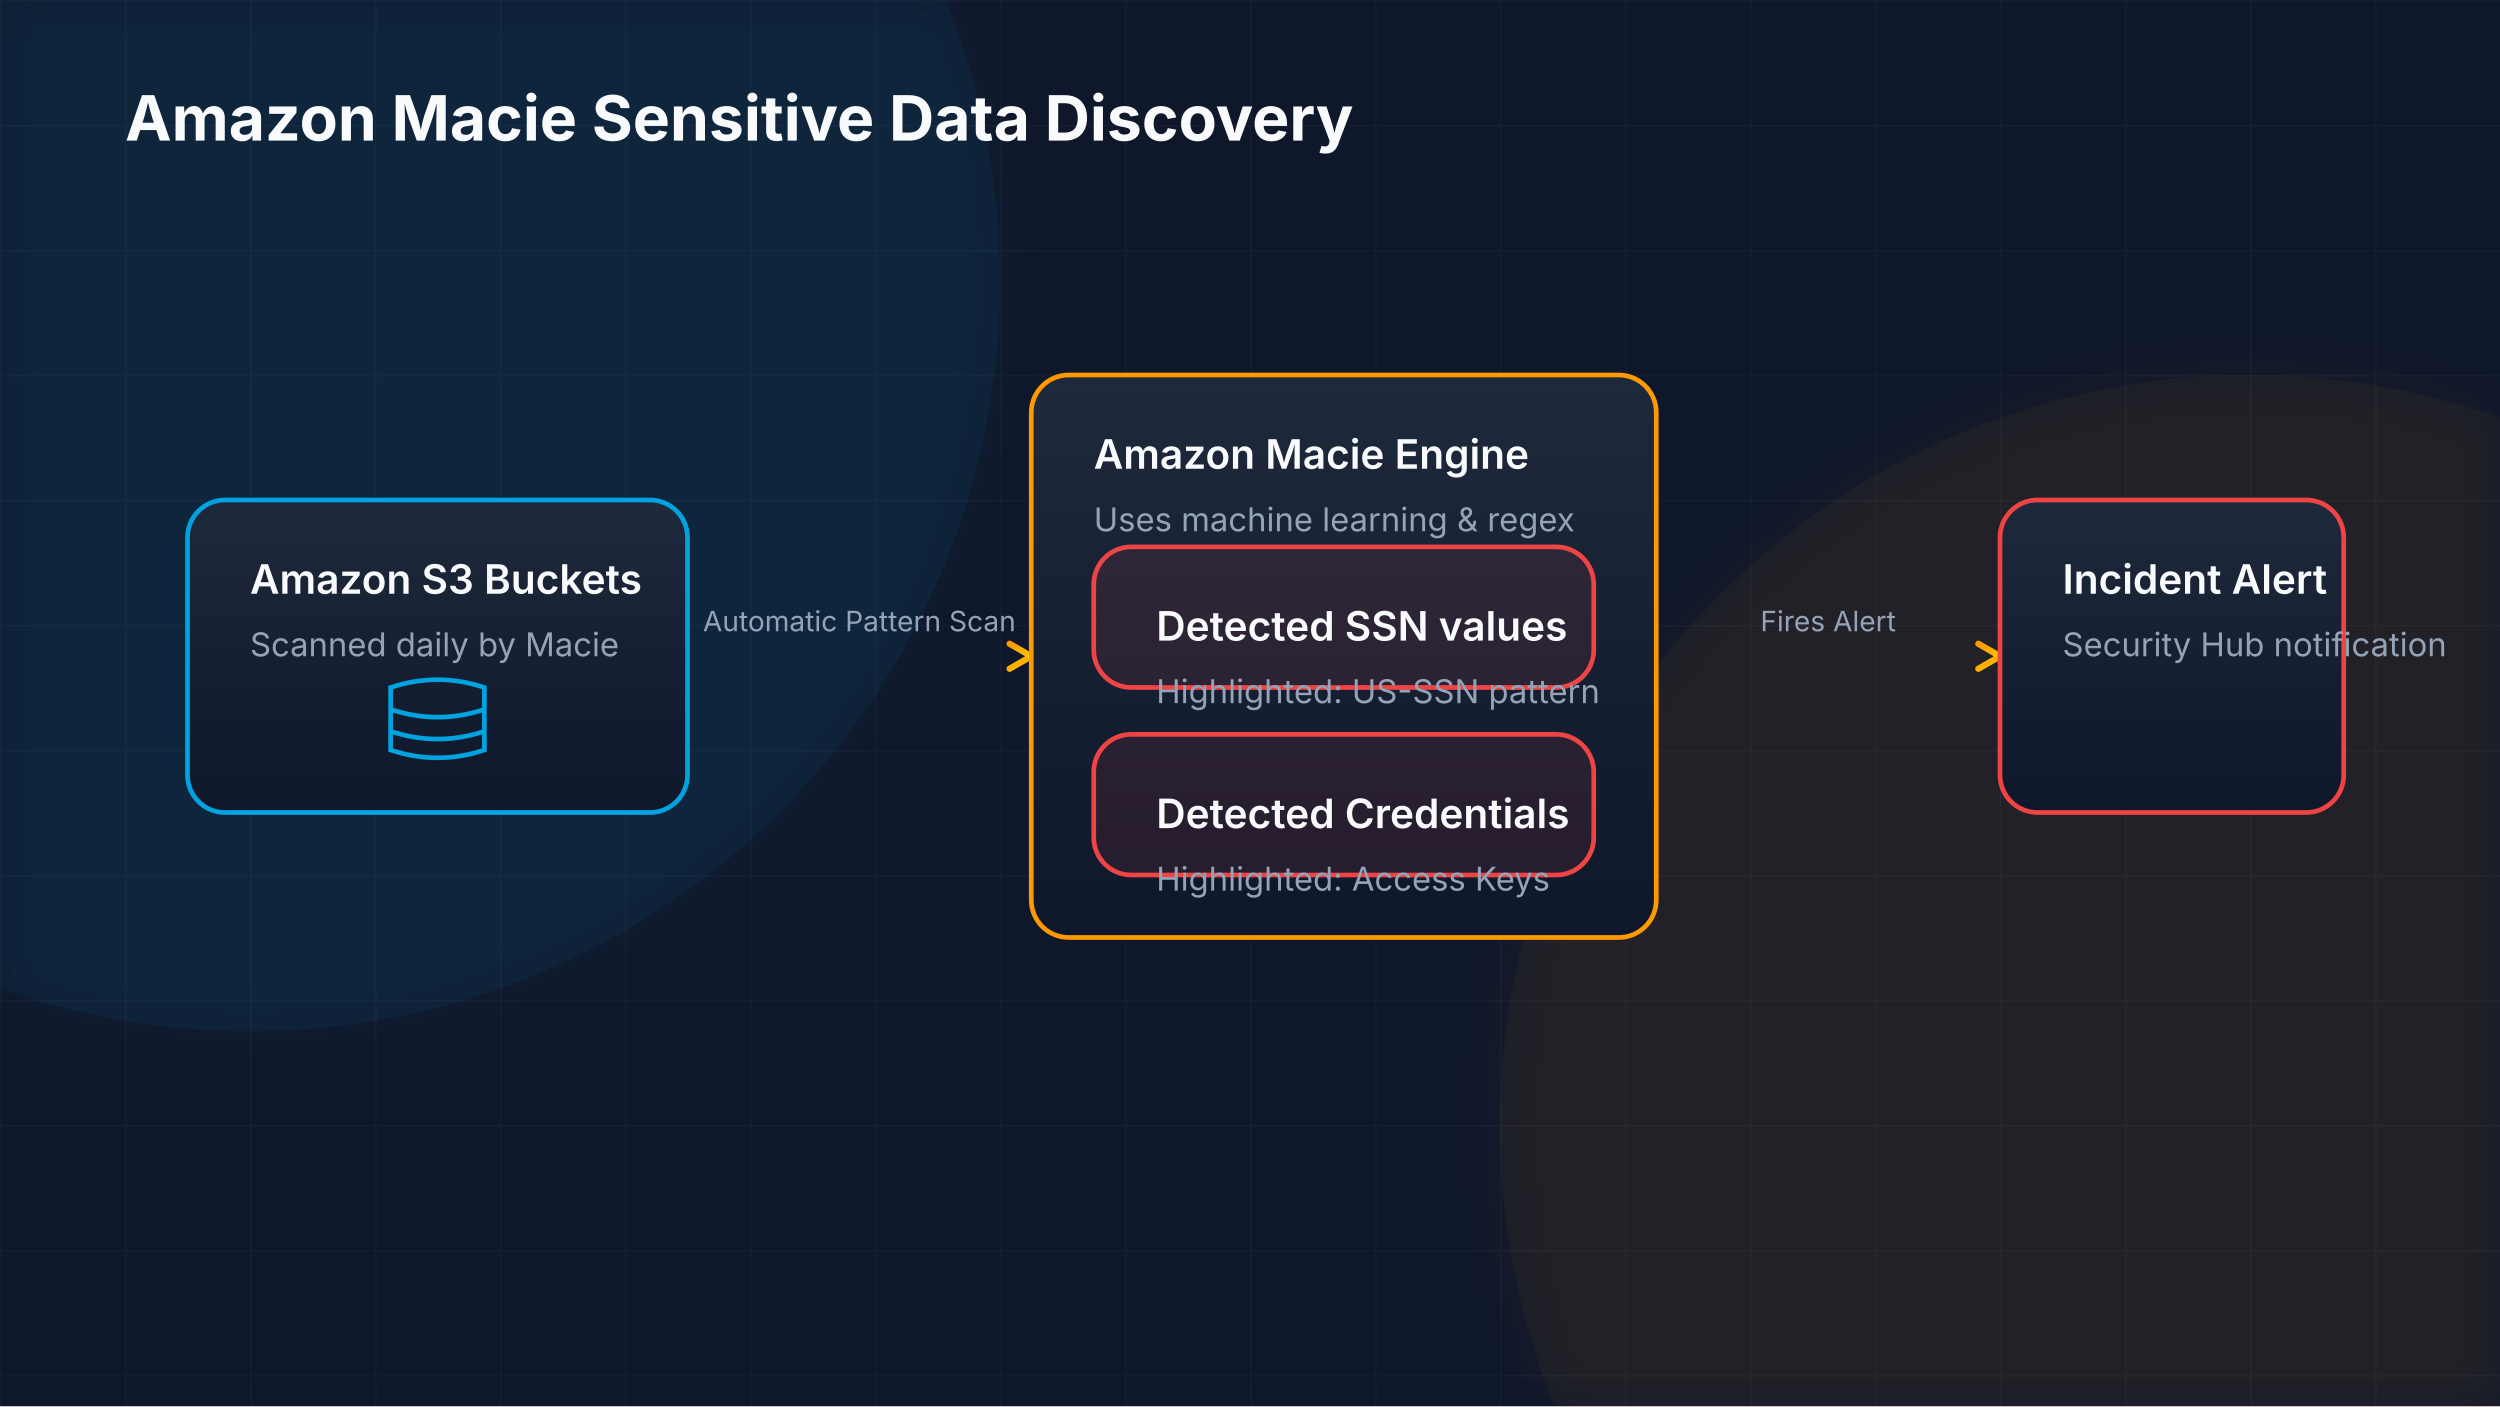
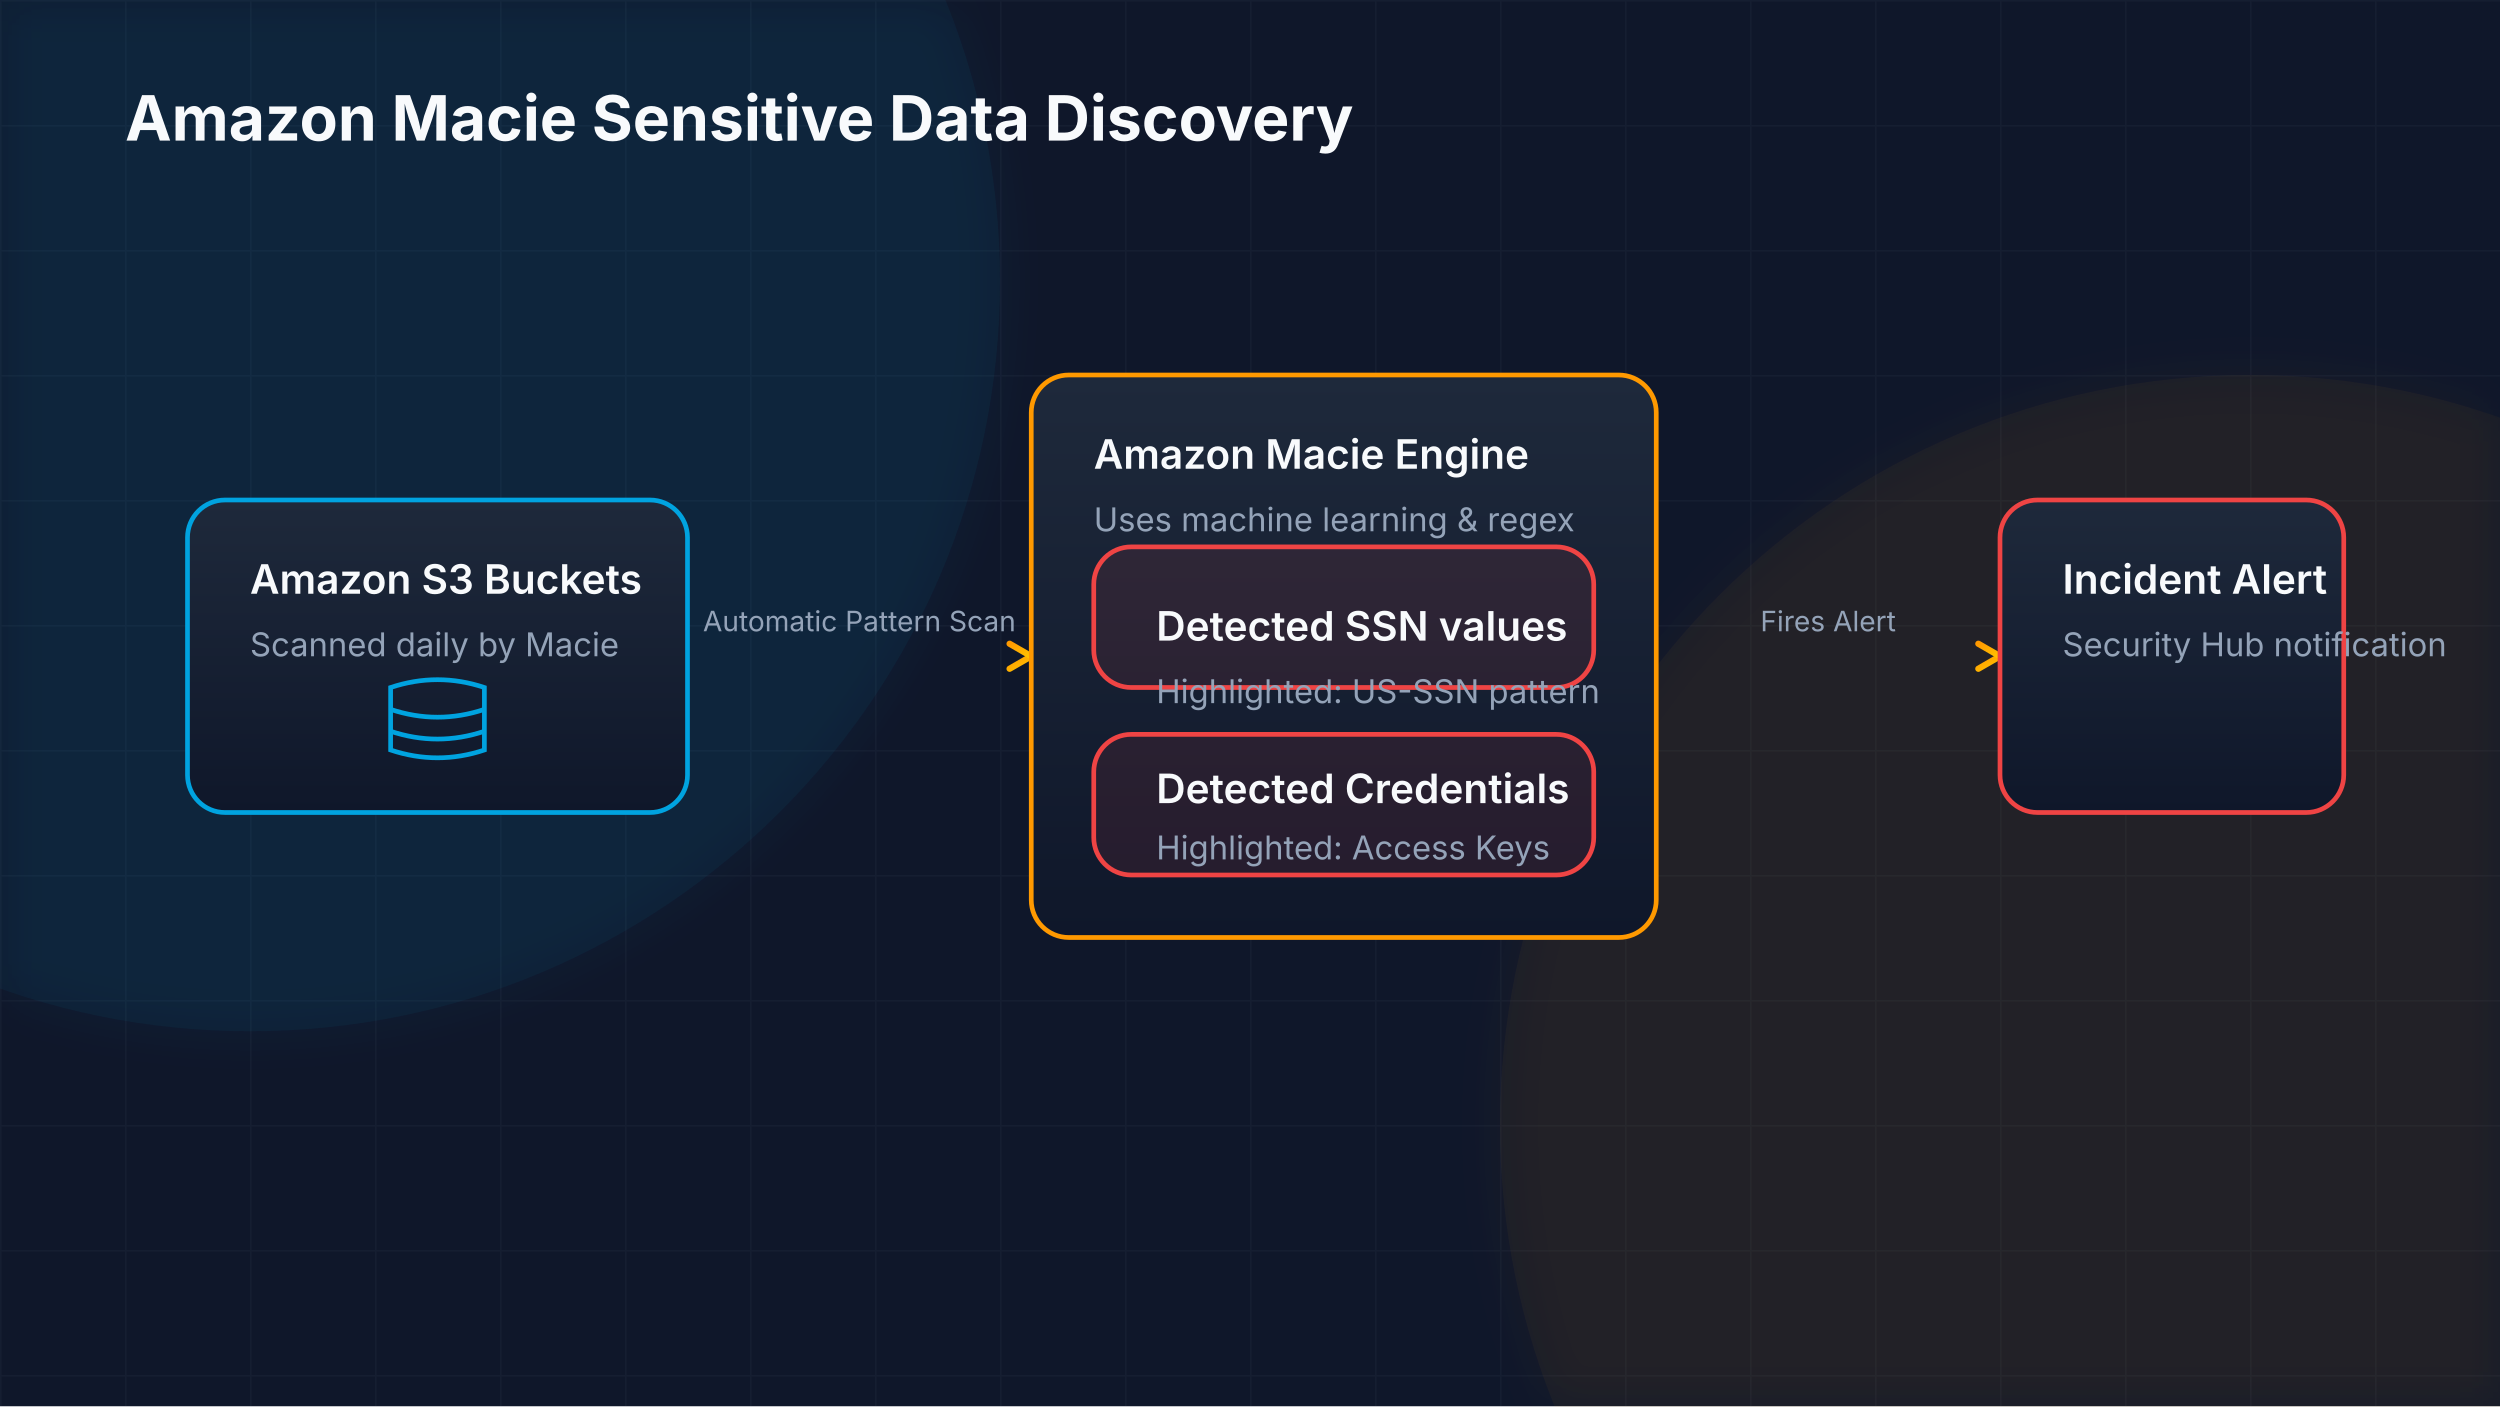
<svg xmlns="http://www.w3.org/2000/svg" viewBox="0 0 800 450" width="100%" height="100%">
  <defs>
    <linearGradient id="aws-orange" x1="0%" y1="0%" x2="100%" y2="100%">
      <stop offset="0%" stop-color="#FF9900" />
      <stop offset="100%" stop-color="#FFC400" />
    </linearGradient>
    <linearGradient id="cloud-blue" x1="0%" y1="0%" x2="100%" y2="100%">
      <stop offset="0%" stop-color="#00A3E0" />
      <stop offset="100%" stop-color="#1D70B8" />
    </linearGradient>
    <linearGradient id="success-green" x1="0%" y1="0%" x2="100%" y2="100%">
      <stop offset="0%" stop-color="#10B981" />
      <stop offset="100%" stop-color="#059669" />
    </linearGradient>
    <linearGradient id="alert-red" x1="0%" y1="0%" x2="100%" y2="100%">
      <stop offset="0%" stop-color="#EF4444" />
      <stop offset="100%" stop-color="#DC2626" />
    </linearGradient>
    <linearGradient id="warning-gold" x1="0%" y1="0%" x2="100%" y2="100%">
      <stop offset="0%" stop-color="#F59E0B" />
      <stop offset="100%" stop-color="#D97706" />
    </linearGradient>
    <linearGradient id="dark-card" x1="0%" y1="0%" x2="0%" y2="100%">
      <stop offset="0%" stop-color="#1E293B" />
      <stop offset="100%" stop-color="#0F172A" />
    </linearGradient>
    <linearGradient id="purple-glow" x1="0%" y1="0%" x2="100%" y2="100%">
      <stop offset="0%" stop-color="#8B5CF6" />
      <stop offset="100%" stop-color="#6D28D9" />
    </linearGradient>
    <filter id="glow-orange" x="-20%" y="-20%" width="140%" height="140%">
      <feGaussianBlur stdDeviation="8" result="blur" />
      <feComposite in="SourceGraphic" in2="blur" operator="over" />
    </filter>
    <filter id="glow-blue" x="-20%" y="-20%" width="140%" height="140%">
      <feGaussianBlur stdDeviation="8" result="blur" />
      <feComposite in="SourceGraphic" in2="blur" operator="over" />
    </filter>
    <pattern id="grid" width="40" height="40" patternUnits="userSpaceOnUse">
      <path d="M 40 0 L 0 0 0 40" fill="none" stroke="rgba(148, 163, 184, 0.05)" stroke-width="1" />
    </pattern>
  </defs>
  <rect width="800" height="450" fill="#0F172A" />
  <rect width="800" height="450" fill="url(#grid)" />
  <circle cx="80" cy="90" r="240" fill="rgba(0, 163, 224, 0.05)" filter="url(#glow-blue)" />
  <circle cx="720" cy="360" r="240" fill="rgba(255, 153, 0, 0.04)" filter="url(#glow-orange)" />
  <text x="40" y="45" font-family="Inter, system-ui, sans-serif" font-size="20" font-weight="700" fill="#F8FAFC">Amazon Macie Sensitive Data Discovery</text>
  <rect x="60" y="160" width="160" height="100" rx="12" fill="url(#dark-card)" stroke="#00A3E0" stroke-width="1.5" />
  <text x="80" y="190" font-family="Inter, system-ui, sans-serif" font-size="13" font-weight="600" fill="#F8FAFC">Amazon S3 Buckets</text>
  <text x="80" y="210" font-family="Inter, system-ui, sans-serif" font-size="10.5" fill="#94A3B8">Scanned daily by Macie</text>
  <g transform="translate(125, 215)">
    <path d="M 0,5 Q 15,0 30,5 L 30,25 Q 15,30 0,25 Z" fill="none" stroke="#00A3E0" stroke-width="1.5" />
    <path d="M 0,12 Q 15,17 30,12" fill="none" stroke="#00A3E0" stroke-width="1.5" />
    <path d="M 0,19 Q 15,24 30,19" fill="none" stroke="#00A3E0" stroke-width="1.5" />
  </g>
  <line x1="220" y1="210" x2="330" y2="210" stroke="url(#aws-orange)" stroke-width="2" stroke-linecap="round" />
  <line x1="330" y1="210" x2="323.072" y2="214.0" stroke="url(#aws-orange)" stroke-width="2" stroke-linecap="round" />
  <line x1="330" y1="210" x2="323.072" y2="206.0" stroke="url(#aws-orange)" stroke-width="2" stroke-linecap="round" />
  <text x="275.0" y="202.0" font-family="Inter" font-size="9" fill="#94A3B8" text-anchor="middle">Automatic Pattern Scan</text>
  <rect x="330" y="120" width="200" height="180" rx="12" fill="url(#dark-card)" stroke="#FF9900" stroke-width="1.5" />
  <text x="350" y="150" font-family="Inter, system-ui, sans-serif" font-size="13" font-weight="600" fill="#F8FAFC">Amazon Macie Engine</text>
  <text x="350" y="170" font-family="Inter, system-ui, sans-serif" font-size="10.5" fill="#94A3B8">Uses machine learning &amp; regex</text>
  <rect x="350" y="175" width="160" height="45" rx="12" fill="rgba(239,68,68,0.1)" stroke="#EF4444" stroke-width="1.5" />
  <text x="370" y="205" font-family="Inter, system-ui, sans-serif" font-size="13" font-weight="600" fill="#F8FAFC">Detected SSN values</text>
  <text x="370" y="225" font-family="Inter, system-ui, sans-serif" font-size="10.5" fill="#94A3B8">Highlighted: US-SSN pattern</text>
  <rect x="350" y="235" width="160" height="45" rx="12" fill="rgba(239,68,68,0.1)" stroke="#EF4444" stroke-width="1.5" />
-   <text x="370" y="265" font-family="Inter, system-ui, sans-serif" font-size="13" font-weight="600" fill="#F8FAFC">Detected Credentials</text>
-   <text x="370" y="285" font-family="Inter, system-ui, sans-serif" font-size="10.5" fill="#94A3B8">Highlighted: Access Keys</text>
+   <text x="370" y="257.0" font-family="Inter, system-ui, sans-serif" font-size="13" font-weight="600" fill="#F8FAFC">Detected Credentials</text>
+   <text x="370" y="275.0" font-family="Inter, system-ui, sans-serif" font-size="10.5" fill="#94A3B8">Highlighted: Access Keys</text>
  <line x1="530" y1="210" x2="640" y2="210" stroke="url(#aws-orange)" stroke-width="2" stroke-linecap="round" />
  <line x1="640" y1="210" x2="633.072" y2="214.0" stroke="url(#aws-orange)" stroke-width="2" stroke-linecap="round" />
  <line x1="640" y1="210" x2="633.072" y2="206.0" stroke="url(#aws-orange)" stroke-width="2" stroke-linecap="round" />
  <text x="585.0" y="202.0" font-family="Inter" font-size="9" fill="#94A3B8" text-anchor="middle">Fires Alert</text>
  <rect x="640" y="160" width="110" height="100" rx="12" fill="url(#dark-card)" stroke="#EF4444" stroke-width="1.5" />
  <text x="660" y="190" font-family="Inter, system-ui, sans-serif" font-size="13" font-weight="600" fill="#F8FAFC">Incident Alert</text>
  <text x="660" y="210" font-family="Inter, system-ui, sans-serif" font-size="10.5" fill="#94A3B8">Security Hub notification</text>
</svg>
